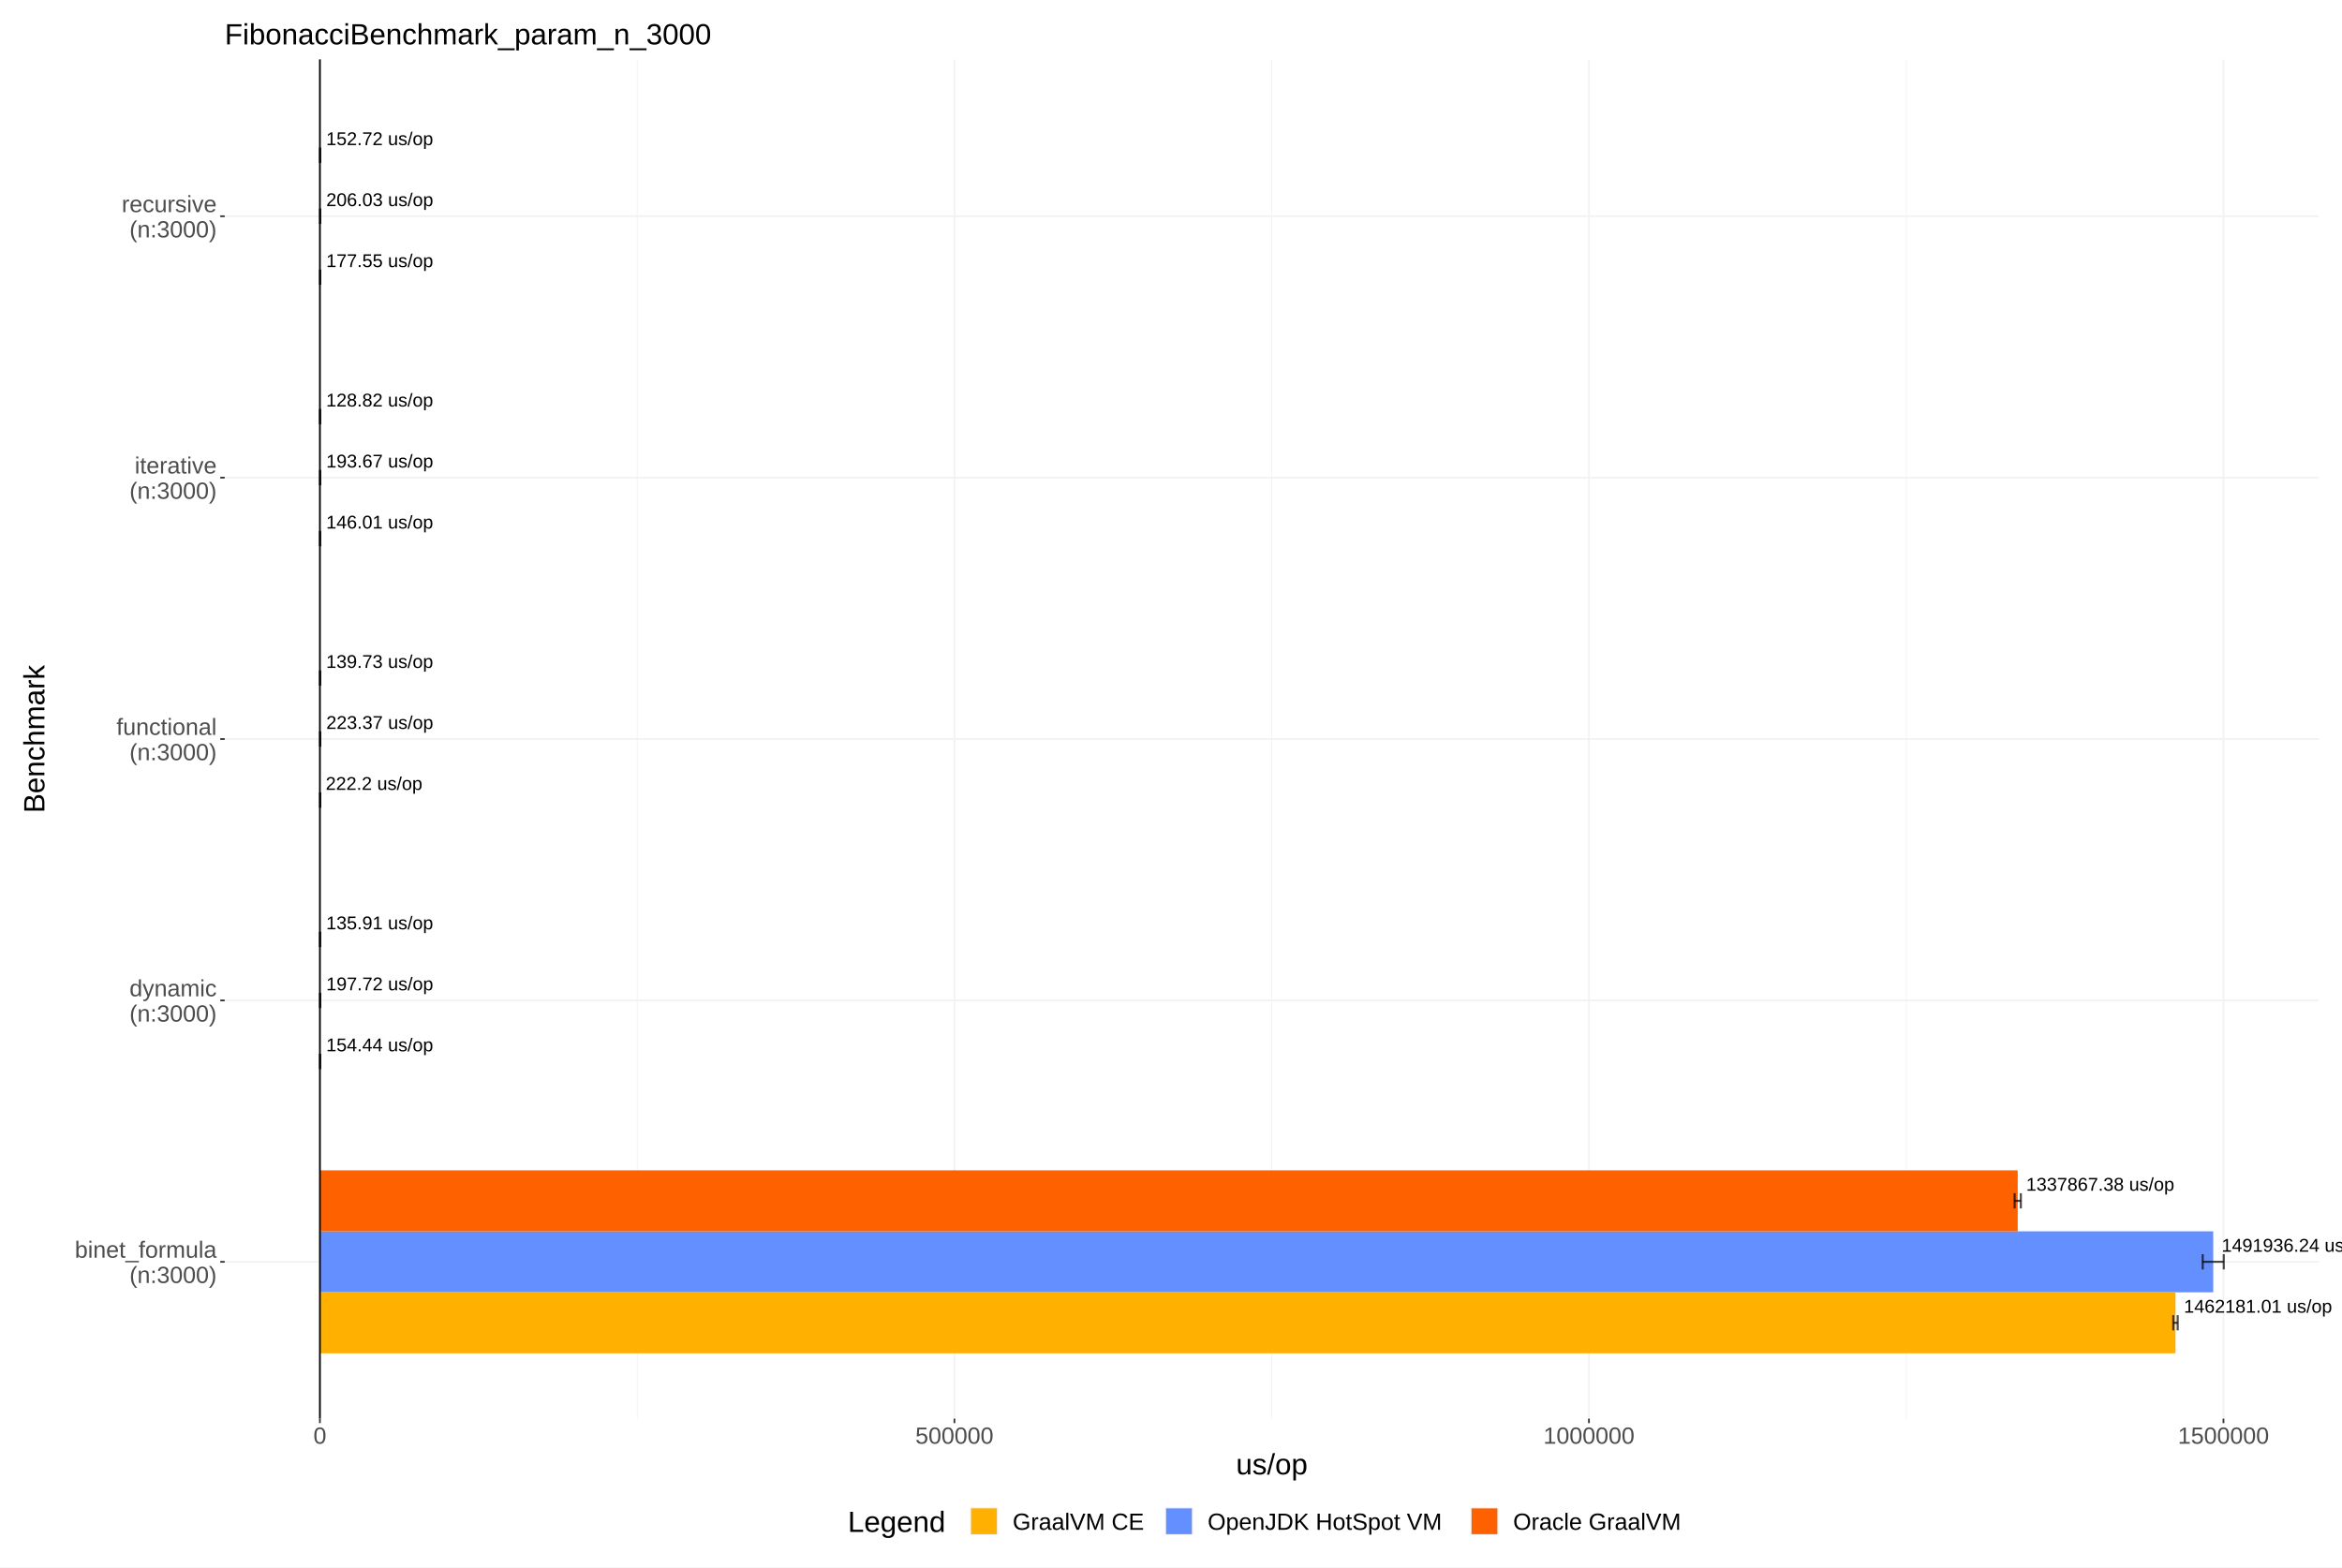
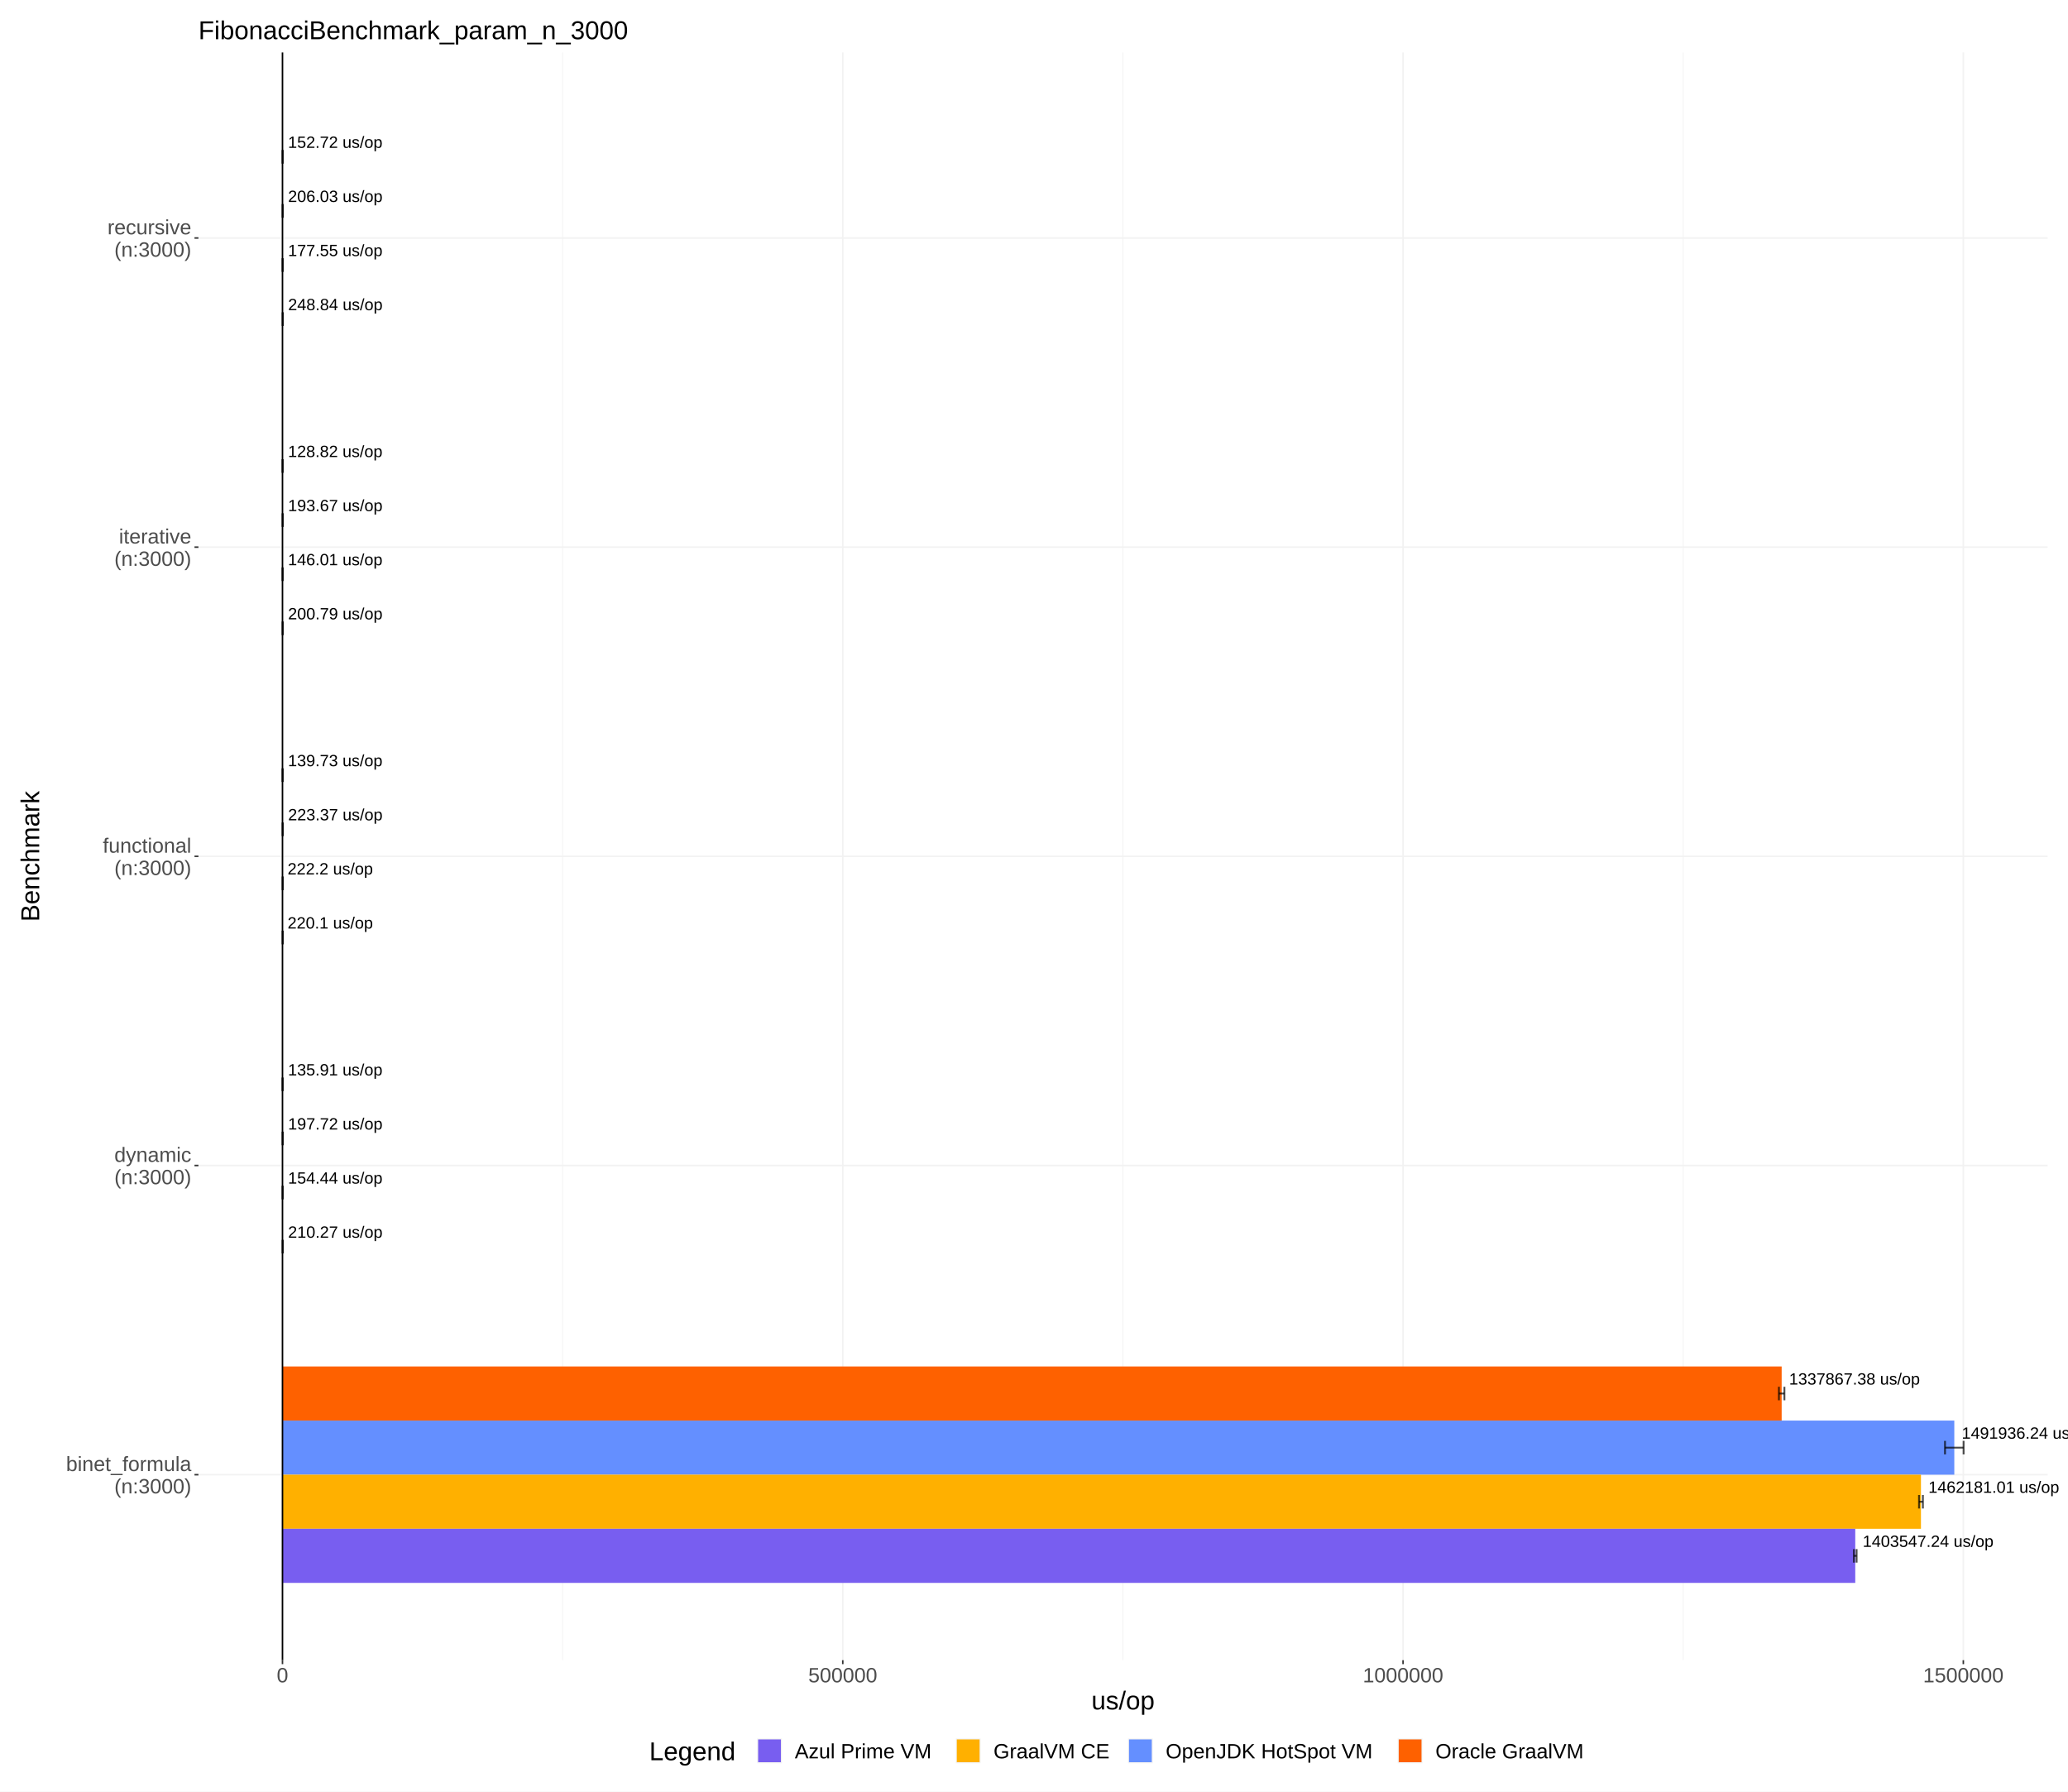
- <svg xmlns="http://www.w3.org/2000/svg" class="svglite" width="1440.00pt" height="963.78pt" viewBox="0 0 1440.00 963.78">
+ <svg xmlns="http://www.w3.org/2000/svg" class="svglite" width="1440.00pt" height="1247.24pt" viewBox="0 0 1440.00 1247.24">
  <defs>
    <style type="text/css">
    .svglite line, .svglite polyline, .svglite polygon, .svglite path, .svglite rect, .svglite circle {
      fill: none;
      stroke: #000000;
      stroke-linecap: round;
      stroke-linejoin: round;
      stroke-miterlimit: 10.00;
    }
    .svglite text {
      white-space: pre;
    }
  </style>
  </defs>
  <rect width="100%" height="100%" style="stroke: none; fill: #FFFFFF;" />
  <defs>
-     <clipPath id="cpMC4wMHwxNDQwLjAwfDAuMDB8OTYzLjc4">
-       <rect x="0.00" y="0.00" width="1440.00" height="963.78" />
+     <clipPath id="cpMC4wMHwxNDQwLjAwfDAuMDB8MTI0Ny4yNA==">
+       <rect x="0.00" y="0.00" width="1440.00" height="1247.24" />
    </clipPath>
  </defs>
-   <g clip-path="url(#cpMC4wMHwxNDQwLjAwfDAuMDB8OTYzLjc4)">
-     <rect x="-0" y="0" width="1440.00" height="963.78" style="stroke-width: 1.07; stroke: #FFFFFF; fill: #FFFFFF;" />
-     <rect x="138.17" y="36.52" width="1287.66" height="835.86" style="stroke-width: 1.07; stroke: none;" />
-     <polyline points="391.77,872.38 391.77,36.52 " style="stroke-width: 0.53; stroke: #F2F2F2; stroke-linecap: butt;" />
-     <polyline points="781.91,872.38 781.91,36.52 " style="stroke-width: 0.53; stroke: #F2F2F2; stroke-linecap: butt;" />
-     <polyline points="1172.05,872.38 1172.05,36.52 " style="stroke-width: 0.53; stroke: #F2F2F2; stroke-linecap: butt;" />
-     <polyline points="138.17,775.94 1425.83,775.94 " style="stroke-width: 1.07; stroke: #F2F2F2; stroke-linecap: butt;" />
-     <polyline points="138.17,615.19 1425.83,615.19 " style="stroke-width: 1.07; stroke: #F2F2F2; stroke-linecap: butt;" />
-     <polyline points="138.17,454.45 1425.83,454.45 " style="stroke-width: 1.07; stroke: #F2F2F2; stroke-linecap: butt;" />
-     <polyline points="138.17,293.71 1425.83,293.71 " style="stroke-width: 1.07; stroke: #F2F2F2; stroke-linecap: butt;" />
-     <polyline points="138.17,132.97 1425.83,132.97 " style="stroke-width: 1.07; stroke: #F2F2F2; stroke-linecap: butt;" />
-     <polyline points="196.70,872.38 196.70,36.52 " style="stroke-width: 1.07; stroke: #F2F2F2; stroke-linecap: butt;" />
-     <polyline points="586.84,872.38 586.84,36.52 " style="stroke-width: 1.07; stroke: #F2F2F2; stroke-linecap: butt;" />
-     <polyline points="976.98,872.38 976.98,36.52 " style="stroke-width: 1.07; stroke: #F2F2F2; stroke-linecap: butt;" />
-     <polyline points="1367.12,872.38 1367.12,36.52 " style="stroke-width: 1.07; stroke: #F2F2F2; stroke-linecap: butt;" />
-     <rect x="196.70" y="757.18" width="1164.13" height="37.51" style="stroke-width: 1.07; stroke: none; stroke-linecap: butt; stroke-linejoin: miter; fill: #648FFF;" />
-     <rect x="196.70" y="794.69" width="1140.91" height="37.51" style="stroke-width: 1.07; stroke: none; stroke-linecap: butt; stroke-linejoin: miter; fill: #FFB000;" />
-     <rect x="196.70" y="719.68" width="1043.91" height="37.51" style="stroke-width: 1.07; stroke: none; stroke-linecap: butt; stroke-linejoin: miter; fill: #FE6100;" />
-     <rect x="196.70" y="596.44" width="0.15" height="37.51" style="stroke-width: 1.07; stroke: none; stroke-linecap: butt; stroke-linejoin: miter; fill: #648FFF;" />
-     <rect x="196.70" y="633.95" width="0.12" height="37.51" style="stroke-width: 1.07; stroke: none; stroke-linecap: butt; stroke-linejoin: miter; fill: #FFB000;" />
-     <rect x="196.70" y="558.93" width="0.11" height="37.51" style="stroke-width: 1.07; stroke: none; stroke-linecap: butt; stroke-linejoin: miter; fill: #FE6100;" />
-     <rect x="196.70" y="435.70" width="0.17" height="37.51" style="stroke-width: 1.07; stroke: none; stroke-linecap: butt; stroke-linejoin: miter; fill: #648FFF;" />
-     <rect x="196.70" y="473.21" width="0.17" height="37.51" style="stroke-width: 1.07; stroke: none; stroke-linecap: butt; stroke-linejoin: miter; fill: #FFB000;" />
-     <rect x="196.70" y="398.19" width="0.11" height="37.51" style="stroke-width: 1.07; stroke: none; stroke-linecap: butt; stroke-linejoin: miter; fill: #FE6100;" />
-     <rect x="196.70" y="274.96" width="0.15" height="37.51" style="stroke-width: 1.07; stroke: none; stroke-linecap: butt; stroke-linejoin: miter; fill: #648FFF;" />
-     <rect x="196.70" y="312.46" width="0.11" height="37.51" style="stroke-width: 1.07; stroke: none; stroke-linecap: butt; stroke-linejoin: miter; fill: #FFB000;" />
-     <rect x="196.70" y="237.45" width="0.10" height="37.51" style="stroke-width: 1.07; stroke: none; stroke-linecap: butt; stroke-linejoin: miter; fill: #FE6100;" />
-     <rect x="196.70" y="114.21" width="0.16" height="37.51" style="stroke-width: 1.07; stroke: none; stroke-linecap: butt; stroke-linejoin: miter; fill: #648FFF;" />
-     <rect x="196.70" y="151.72" width="0.14" height="37.51" style="stroke-width: 1.07; stroke: none; stroke-linecap: butt; stroke-linejoin: miter; fill: #FFB000;" />
-     <rect x="196.70" y="76.71" width="0.12" height="37.51" style="stroke-width: 1.07; stroke: none; stroke-linecap: butt; stroke-linejoin: miter; fill: #FE6100;" />
-     <text x="1366.00" y="769.72" style="font-size: 11.38px; font-family: &quot;Liberation Sans&quot;;" textLength="103.50px" lengthAdjust="spacingAndGlyphs">1491936.24 us/op</text>
-     <text x="1342.79" y="807.22" style="font-size: 11.38px; font-family: &quot;Liberation Sans&quot;;" textLength="103.50px" lengthAdjust="spacingAndGlyphs">1462181.01 us/op</text>
-     <text x="1245.79" y="732.21" style="font-size: 11.38px; font-family: &quot;Liberation Sans&quot;;" textLength="103.50px" lengthAdjust="spacingAndGlyphs">1337867.38 us/op</text>
-     <text x="200.58" y="608.97" style="font-size: 11.38px; font-family: &quot;Liberation Sans&quot;;" textLength="74.56px" lengthAdjust="spacingAndGlyphs">197.72 us/op</text>
-     <text x="200.55" y="646.48" style="font-size: 11.38px; font-family: &quot;Liberation Sans&quot;;" textLength="74.56px" lengthAdjust="spacingAndGlyphs">154.44 us/op</text>
-     <text x="200.53" y="571.47" style="font-size: 11.38px; font-family: &quot;Liberation Sans&quot;;" textLength="74.56px" lengthAdjust="spacingAndGlyphs">135.91 us/op</text>
-     <text x="200.60" y="448.23" style="font-size: 11.38px; font-family: &quot;Liberation Sans&quot;;" textLength="74.56px" lengthAdjust="spacingAndGlyphs">223.37 us/op</text>
-     <text x="200.24" y="485.74" style="font-size: 11.38px; font-family: &quot;Liberation Sans&quot;;" textLength="67.32px" lengthAdjust="spacingAndGlyphs">222.2 us/op</text>
-     <text x="200.53" y="410.72" style="font-size: 11.38px; font-family: &quot;Liberation Sans&quot;;" textLength="74.56px" lengthAdjust="spacingAndGlyphs">139.73 us/op</text>
-     <text x="200.58" y="287.49" style="font-size: 11.38px; font-family: &quot;Liberation Sans&quot;;" textLength="74.56px" lengthAdjust="spacingAndGlyphs">193.67 us/op</text>
-     <text x="200.54" y="325.00" style="font-size: 11.38px; font-family: &quot;Liberation Sans&quot;;" textLength="74.56px" lengthAdjust="spacingAndGlyphs">146.01 us/op</text>
-     <text x="200.53" y="249.98" style="font-size: 11.38px; font-family: &quot;Liberation Sans&quot;;" textLength="74.56px" lengthAdjust="spacingAndGlyphs">128.82 us/op</text>
-     <text x="200.59" y="126.75" style="font-size: 11.38px; font-family: &quot;Liberation Sans&quot;;" textLength="74.56px" lengthAdjust="spacingAndGlyphs">206.03 us/op</text>
-     <text x="200.56" y="164.25" style="font-size: 11.38px; font-family: &quot;Liberation Sans&quot;;" textLength="74.56px" lengthAdjust="spacingAndGlyphs">177.55 us/op</text>
-     <text x="200.54" y="89.24" style="font-size: 11.38px; font-family: &quot;Liberation Sans&quot;;" textLength="74.56px" lengthAdjust="spacingAndGlyphs">152.72 us/op</text>
-     <polyline points="1367.30,780.63 1367.30,771.25 " style="stroke-width: 1.28; stroke: #000000; stroke-opacity: 0.70; stroke-linecap: butt;" />
-     <polyline points="1367.30,775.94 1354.36,775.94 " style="stroke-width: 1.28; stroke: #000000; stroke-opacity: 0.70; stroke-linecap: butt;" />
-     <polyline points="1354.36,780.63 1354.36,771.25 " style="stroke-width: 1.28; stroke: #000000; stroke-opacity: 0.70; stroke-linecap: butt;" />
-     <polyline points="1338.97,818.13 1338.97,808.75 " style="stroke-width: 1.28; stroke: #000000; stroke-opacity: 0.70; stroke-linecap: butt;" />
-     <polyline points="1338.97,813.44 1336.25,813.44 " style="stroke-width: 1.28; stroke: #000000; stroke-opacity: 0.70; stroke-linecap: butt;" />
-     <polyline points="1336.25,818.13 1336.25,808.75 " style="stroke-width: 1.28; stroke: #000000; stroke-opacity: 0.70; stroke-linecap: butt;" />
-     <polyline points="1242.54,743.12 1242.54,733.74 " style="stroke-width: 1.28; stroke: #000000; stroke-opacity: 0.70; stroke-linecap: butt;" />
-     <polyline points="1242.54,738.43 1238.69,738.43 " style="stroke-width: 1.28; stroke: #000000; stroke-opacity: 0.70; stroke-linecap: butt;" />
-     <polyline points="1238.69,743.12 1238.69,733.74 " style="stroke-width: 1.28; stroke: #000000; stroke-opacity: 0.70; stroke-linecap: butt;" />
-     <polyline points="196.85,619.88 196.85,610.51 " style="stroke-width: 1.28; stroke: #000000; stroke-opacity: 0.70; stroke-linecap: butt;" />
-     <polyline points="196.85,615.19 196.85,615.19 " style="stroke-width: 1.28; stroke: #000000; stroke-opacity: 0.70; stroke-linecap: butt;" />
-     <polyline points="196.85,619.88 196.85,610.51 " style="stroke-width: 1.28; stroke: #000000; stroke-opacity: 0.70; stroke-linecap: butt;" />
-     <polyline points="196.82,657.39 196.82,648.01 " style="stroke-width: 1.28; stroke: #000000; stroke-opacity: 0.70; stroke-linecap: butt;" />
-     <polyline points="196.82,652.70 196.82,652.70 " style="stroke-width: 1.28; stroke: #000000; stroke-opacity: 0.70; stroke-linecap: butt;" />
-     <polyline points="196.82,657.39 196.82,648.01 " style="stroke-width: 1.28; stroke: #000000; stroke-opacity: 0.70; stroke-linecap: butt;" />
-     <polyline points="196.80,582.38 196.80,573.00 " style="stroke-width: 1.28; stroke: #000000; stroke-opacity: 0.70; stroke-linecap: butt;" />
-     <polyline points="196.80,577.69 196.80,577.69 " style="stroke-width: 1.28; stroke: #000000; stroke-opacity: 0.70; stroke-linecap: butt;" />
-     <polyline points="196.80,582.38 196.80,573.00 " style="stroke-width: 1.28; stroke: #000000; stroke-opacity: 0.70; stroke-linecap: butt;" />
-     <polyline points="196.87,459.14 196.87,449.76 " style="stroke-width: 1.28; stroke: #000000; stroke-opacity: 0.70; stroke-linecap: butt;" />
-     <polyline points="196.87,454.45 196.87,454.45 " style="stroke-width: 1.28; stroke: #000000; stroke-opacity: 0.70; stroke-linecap: butt;" />
-     <polyline points="196.87,459.14 196.87,449.76 " style="stroke-width: 1.28; stroke: #000000; stroke-opacity: 0.70; stroke-linecap: butt;" />
-     <polyline points="196.87,496.65 196.87,487.27 " style="stroke-width: 1.28; stroke: #000000; stroke-opacity: 0.70; stroke-linecap: butt;" />
-     <polyline points="196.87,491.96 196.87,491.96 " style="stroke-width: 1.28; stroke: #000000; stroke-opacity: 0.70; stroke-linecap: butt;" />
-     <polyline points="196.87,496.65 196.87,487.27 " style="stroke-width: 1.28; stroke: #000000; stroke-opacity: 0.70; stroke-linecap: butt;" />
-     <polyline points="196.81,421.63 196.81,412.26 " style="stroke-width: 1.28; stroke: #000000; stroke-opacity: 0.70; stroke-linecap: butt;" />
-     <polyline points="196.81,416.95 196.81,416.95 " style="stroke-width: 1.28; stroke: #000000; stroke-opacity: 0.70; stroke-linecap: butt;" />
-     <polyline points="196.81,421.63 196.81,412.26 " style="stroke-width: 1.28; stroke: #000000; stroke-opacity: 0.70; stroke-linecap: butt;" />
-     <polyline points="196.85,298.40 196.85,289.02 " style="stroke-width: 1.28; stroke: #000000; stroke-opacity: 0.70; stroke-linecap: butt;" />
-     <polyline points="196.85,293.71 196.85,293.71 " style="stroke-width: 1.28; stroke: #000000; stroke-opacity: 0.70; stroke-linecap: butt;" />
-     <polyline points="196.85,298.40 196.85,289.02 " style="stroke-width: 1.28; stroke: #000000; stroke-opacity: 0.70; stroke-linecap: butt;" />
-     <polyline points="196.81,335.90 196.81,326.53 " style="stroke-width: 1.28; stroke: #000000; stroke-opacity: 0.70; stroke-linecap: butt;" />
-     <polyline points="196.81,331.22 196.81,331.22 " style="stroke-width: 1.28; stroke: #000000; stroke-opacity: 0.70; stroke-linecap: butt;" />
-     <polyline points="196.81,335.90 196.81,326.53 " style="stroke-width: 1.28; stroke: #000000; stroke-opacity: 0.70; stroke-linecap: butt;" />
-     <polyline points="196.80,260.89 196.80,251.52 " style="stroke-width: 1.28; stroke: #000000; stroke-opacity: 0.70; stroke-linecap: butt;" />
-     <polyline points="196.80,256.20 196.80,256.20 " style="stroke-width: 1.28; stroke: #000000; stroke-opacity: 0.70; stroke-linecap: butt;" />
-     <polyline points="196.80,260.89 196.80,251.52 " style="stroke-width: 1.28; stroke: #000000; stroke-opacity: 0.70; stroke-linecap: butt;" />
-     <polyline points="196.86,137.66 196.86,128.28 " style="stroke-width: 1.28; stroke: #000000; stroke-opacity: 0.70; stroke-linecap: butt;" />
-     <polyline points="196.86,132.97 196.86,132.97 " style="stroke-width: 1.28; stroke: #000000; stroke-opacity: 0.70; stroke-linecap: butt;" />
-     <polyline points="196.86,137.66 196.86,128.28 " style="stroke-width: 1.28; stroke: #000000; stroke-opacity: 0.70; stroke-linecap: butt;" />
-     <polyline points="196.84,175.16 196.84,165.79 " style="stroke-width: 1.28; stroke: #000000; stroke-opacity: 0.70; stroke-linecap: butt;" />
-     <polyline points="196.84,170.47 196.84,170.47 " style="stroke-width: 1.28; stroke: #000000; stroke-opacity: 0.70; stroke-linecap: butt;" />
-     <polyline points="196.84,175.16 196.84,165.79 " style="stroke-width: 1.28; stroke: #000000; stroke-opacity: 0.70; stroke-linecap: butt;" />
-     <polyline points="196.82,100.15 196.82,90.77 " style="stroke-width: 1.28; stroke: #000000; stroke-opacity: 0.70; stroke-linecap: butt;" />
-     <polyline points="196.82,95.46 196.82,95.46 " style="stroke-width: 1.28; stroke: #000000; stroke-opacity: 0.70; stroke-linecap: butt;" />
-     <polyline points="196.82,100.15 196.82,90.77 " style="stroke-width: 1.28; stroke: #000000; stroke-opacity: 0.70; stroke-linecap: butt;" />
-     <line x1="196.70" y1="872.38" x2="196.70" y2="36.52" style="stroke-width: 1.07; stroke-linecap: butt;" />
-     <text x="133.24" y="773.41" text-anchor="end" style="font-size: 14.40px;fill: #4D4D4D; font-family: &quot;Liberation Sans&quot;;" textLength="99.45px" lengthAdjust="spacingAndGlyphs">binet_formula</text>
-     <text x="133.24" y="788.96" text-anchor="end" style="font-size: 14.40px;fill: #4D4D4D; font-family: &quot;Liberation Sans&quot;;" textLength="61.83px" lengthAdjust="spacingAndGlyphs">(n:3000)</text>
-     <text x="133.24" y="612.66" text-anchor="end" style="font-size: 14.40px;fill: #4D4D4D; font-family: &quot;Liberation Sans&quot;;" textLength="61.52px" lengthAdjust="spacingAndGlyphs">dynamic</text>
-     <text x="133.24" y="628.22" text-anchor="end" style="font-size: 14.40px;fill: #4D4D4D; font-family: &quot;Liberation Sans&quot;;" textLength="61.83px" lengthAdjust="spacingAndGlyphs">(n:3000)</text>
-     <text x="133.24" y="451.92" text-anchor="end" style="font-size: 14.40px;fill: #4D4D4D; font-family: &quot;Liberation Sans&quot;;" textLength="71.61px" lengthAdjust="spacingAndGlyphs">functional</text>
-     <text x="133.24" y="467.47" text-anchor="end" style="font-size: 14.40px;fill: #4D4D4D; font-family: &quot;Liberation Sans&quot;;" textLength="61.83px" lengthAdjust="spacingAndGlyphs">(n:3000)</text>
-     <text x="133.24" y="291.18" text-anchor="end" style="font-size: 14.40px;fill: #4D4D4D; font-family: &quot;Liberation Sans&quot;;" textLength="60.25px" lengthAdjust="spacingAndGlyphs">iterative</text>
-     <text x="133.24" y="306.73" text-anchor="end" style="font-size: 14.40px;fill: #4D4D4D; font-family: &quot;Liberation Sans&quot;;" textLength="61.83px" lengthAdjust="spacingAndGlyphs">(n:3000)</text>
-     <text x="133.24" y="130.44" text-anchor="end" style="font-size: 14.40px;fill: #4D4D4D; font-family: &quot;Liberation Sans&quot;;" textLength="66.28px" lengthAdjust="spacingAndGlyphs">recursive</text>
-     <text x="133.24" y="145.99" text-anchor="end" style="font-size: 14.40px;fill: #4D4D4D; font-family: &quot;Liberation Sans&quot;;" textLength="61.83px" lengthAdjust="spacingAndGlyphs">(n:3000)</text>
-     <polyline points="135.43,775.94 138.17,775.94 " style="stroke-width: 1.07; stroke: #333333; stroke-linecap: butt;" />
-     <polyline points="135.43,615.19 138.17,615.19 " style="stroke-width: 1.07; stroke: #333333; stroke-linecap: butt;" />
-     <polyline points="135.43,454.45 138.17,454.45 " style="stroke-width: 1.07; stroke: #333333; stroke-linecap: butt;" />
-     <polyline points="135.43,293.71 138.17,293.71 " style="stroke-width: 1.07; stroke: #333333; stroke-linecap: butt;" />
-     <polyline points="135.43,132.97 138.17,132.97 " style="stroke-width: 1.07; stroke: #333333; stroke-linecap: butt;" />
-     <polyline points="196.70,875.12 196.70,872.38 " style="stroke-width: 1.07; stroke: #333333; stroke-linecap: butt;" />
-     <polyline points="586.84,875.12 586.84,872.38 " style="stroke-width: 1.07; stroke: #333333; stroke-linecap: butt;" />
-     <polyline points="976.98,875.12 976.98,872.38 " style="stroke-width: 1.07; stroke: #333333; stroke-linecap: butt;" />
-     <polyline points="1367.12,875.12 1367.12,872.38 " style="stroke-width: 1.07; stroke: #333333; stroke-linecap: butt;" />
-     <text x="196.70" y="887.80" text-anchor="middle" style="font-size: 14.40px;fill: #4D4D4D; font-family: &quot;Liberation Sans&quot;;" textLength="9.16px" lengthAdjust="spacingAndGlyphs">0</text>
-     <text x="586.84" y="887.80" text-anchor="middle" style="font-size: 14.40px;fill: #4D4D4D; font-family: &quot;Liberation Sans&quot;;" textLength="54.95px" lengthAdjust="spacingAndGlyphs">500000</text>
-     <text x="976.98" y="887.80" text-anchor="middle" style="font-size: 14.40px;fill: #4D4D4D; font-family: &quot;Liberation Sans&quot;;" textLength="64.11px" lengthAdjust="spacingAndGlyphs">1000000</text>
-     <text x="1367.12" y="887.80" text-anchor="middle" style="font-size: 14.40px;fill: #4D4D4D; font-family: &quot;Liberation Sans&quot;;" textLength="64.11px" lengthAdjust="spacingAndGlyphs">1500000</text>
-     <text x="782.00" y="906.66" text-anchor="middle" style="font-size: 18.00px; font-family: &quot;Liberation Sans&quot;;" textLength="49.28px" lengthAdjust="spacingAndGlyphs">us/op</text>
-     <text transform="translate(27.30,454.45) rotate(-90)" text-anchor="middle" style="font-size: 18.00px; font-family: &quot;Liberation Sans&quot;;" textLength="102.52px" lengthAdjust="spacingAndGlyphs">Benchmark</text>
-     <rect x="515.81" y="921.37" width="532.38" height="28.24" style="stroke-width: 1.07; stroke: none; fill: #FFFFFF;" />
-     <text x="521.29" y="942.05" style="font-size: 18.00px; font-family: &quot;Liberation Sans&quot;;" textLength="66.12px" lengthAdjust="spacingAndGlyphs">Legend</text>
-     <rect x="596.37" y="926.85" width="17.28" height="17.28" style="stroke-width: 1.07; stroke: none; fill: #F2F2F2;" />
-     <rect x="597.08" y="927.56" width="15.86" height="15.86" style="stroke-width: 1.07; stroke: none; stroke-linecap: butt; stroke-linejoin: miter; fill: #FFB000;" />
-     <rect x="716.27" y="926.85" width="17.28" height="17.28" style="stroke-width: 1.07; stroke: none; fill: #F2F2F2;" />
-     <rect x="716.98" y="927.56" width="15.86" height="15.86" style="stroke-width: 1.07; stroke: none; stroke-linecap: butt; stroke-linejoin: miter; fill: #648FFF;" />
-     <rect x="904.09" y="926.85" width="17.28" height="17.28" style="stroke-width: 1.07; stroke: none; fill: #F2F2F2;" />
-     <rect x="904.80" y="927.56" width="15.86" height="15.86" style="stroke-width: 1.07; stroke: none; stroke-linecap: butt; stroke-linejoin: miter; fill: #FE6100;" />
-     <text x="622.62" y="940.73" style="font-size: 14.40px; font-family: &quot;Liberation Sans&quot;;" textLength="84.69px" lengthAdjust="spacingAndGlyphs">GraalVM CE</text>
-     <text x="742.51" y="940.73" style="font-size: 14.40px; font-family: &quot;Liberation Sans&quot;;" textLength="152.61px" lengthAdjust="spacingAndGlyphs">OpenJDK HotSpot VM</text>
-     <text x="930.34" y="940.73" style="font-size: 14.40px; font-family: &quot;Liberation Sans&quot;;" textLength="112.37px" lengthAdjust="spacingAndGlyphs">Oracle GraalVM</text>
+   <g clip-path="url(#cpMC4wMHwxNDQwLjAwfDAuMDB8MTI0Ny4yNA==)">
+     <rect x="-0" y="0.00" width="1440.00" height="1247.24" style="stroke-width: 1.07; stroke: #FFFFFF; fill: #FFFFFF;" />
+     <rect x="138.17" y="36.52" width="1287.66" height="1119.32" style="stroke-width: 1.07; stroke: none;" />
+     <polyline points="391.77,1155.85 391.77,36.52 " style="stroke-width: 0.53; stroke: #F2F2F2; stroke-linecap: butt;" />
+     <polyline points="781.91,1155.85 781.91,36.52 " style="stroke-width: 0.53; stroke: #F2F2F2; stroke-linecap: butt;" />
+     <polyline points="1172.05,1155.85 1172.05,36.52 " style="stroke-width: 0.53; stroke: #F2F2F2; stroke-linecap: butt;" />
+     <polyline points="138.17,1026.69 1425.83,1026.69 " style="stroke-width: 1.07; stroke: #F2F2F2; stroke-linecap: butt;" />
+     <polyline points="138.17,811.44 1425.83,811.44 " style="stroke-width: 1.07; stroke: #F2F2F2; stroke-linecap: butt;" />
+     <polyline points="138.17,596.18 1425.83,596.18 " style="stroke-width: 1.07; stroke: #F2F2F2; stroke-linecap: butt;" />
+     <polyline points="138.17,380.93 1425.83,380.93 " style="stroke-width: 1.07; stroke: #F2F2F2; stroke-linecap: butt;" />
+     <polyline points="138.17,165.68 1425.83,165.68 " style="stroke-width: 1.07; stroke: #F2F2F2; stroke-linecap: butt;" />
+     <polyline points="196.70,1155.85 196.70,36.52 " style="stroke-width: 1.07; stroke: #F2F2F2; stroke-linecap: butt;" />
+     <polyline points="586.84,1155.85 586.84,36.52 " style="stroke-width: 1.07; stroke: #F2F2F2; stroke-linecap: butt;" />
+     <polyline points="976.98,1155.85 976.98,36.52 " style="stroke-width: 1.07; stroke: #F2F2F2; stroke-linecap: butt;" />
+     <polyline points="1367.12,1155.85 1367.12,36.52 " style="stroke-width: 1.07; stroke: #F2F2F2; stroke-linecap: butt;" />
+     <rect x="196.70" y="989.02" width="1164.13" height="37.67" style="stroke-width: 1.07; stroke: none; stroke-linecap: butt; stroke-linejoin: miter; fill: #648FFF;" />
+     <rect x="196.70" y="1026.69" width="1140.91" height="37.67" style="stroke-width: 1.07; stroke: none; stroke-linecap: butt; stroke-linejoin: miter; fill: #FFB000;" />
+     <rect x="196.70" y="951.35" width="1043.91" height="37.67" style="stroke-width: 1.07; stroke: none; stroke-linecap: butt; stroke-linejoin: miter; fill: #FE6100;" />
+     <rect x="196.70" y="1064.36" width="1095.16" height="37.67" style="stroke-width: 1.07; stroke: none; stroke-linecap: butt; stroke-linejoin: miter; fill: #785EF0;" />
+     <rect x="196.70" y="773.77" width="0.15" height="37.67" style="stroke-width: 1.07; stroke: none; stroke-linecap: butt; stroke-linejoin: miter; fill: #648FFF;" />
+     <rect x="196.70" y="811.44" width="0.12" height="37.67" style="stroke-width: 1.07; stroke: none; stroke-linecap: butt; stroke-linejoin: miter; fill: #FFB000;" />
+     <rect x="196.70" y="736.10" width="0.11" height="37.67" style="stroke-width: 1.07; stroke: none; stroke-linecap: butt; stroke-linejoin: miter; fill: #FE6100;" />
+     <rect x="196.70" y="849.11" width="0.16" height="37.67" style="stroke-width: 1.07; stroke: none; stroke-linecap: butt; stroke-linejoin: miter; fill: #785EF0;" />
+     <rect x="196.70" y="558.51" width="0.17" height="37.67" style="stroke-width: 1.07; stroke: none; stroke-linecap: butt; stroke-linejoin: miter; fill: #648FFF;" />
+     <rect x="196.70" y="596.18" width="0.17" height="37.67" style="stroke-width: 1.07; stroke: none; stroke-linecap: butt; stroke-linejoin: miter; fill: #FFB000;" />
+     <rect x="196.70" y="520.85" width="0.11" height="37.67" style="stroke-width: 1.07; stroke: none; stroke-linecap: butt; stroke-linejoin: miter; fill: #FE6100;" />
+     <rect x="196.70" y="633.85" width="0.17" height="37.67" style="stroke-width: 1.07; stroke: none; stroke-linecap: butt; stroke-linejoin: miter; fill: #785EF0;" />
+     <rect x="196.70" y="343.26" width="0.15" height="37.67" style="stroke-width: 1.07; stroke: none; stroke-linecap: butt; stroke-linejoin: miter; fill: #648FFF;" />
+     <rect x="196.70" y="380.93" width="0.11" height="37.67" style="stroke-width: 1.07; stroke: none; stroke-linecap: butt; stroke-linejoin: miter; fill: #FFB000;" />
+     <rect x="196.70" y="305.59" width="0.10" height="37.67" style="stroke-width: 1.07; stroke: none; stroke-linecap: butt; stroke-linejoin: miter; fill: #FE6100;" />
+     <rect x="196.70" y="418.60" width="0.16" height="37.67" style="stroke-width: 1.07; stroke: none; stroke-linecap: butt; stroke-linejoin: miter; fill: #785EF0;" />
+     <rect x="196.70" y="128.01" width="0.16" height="37.67" style="stroke-width: 1.07; stroke: none; stroke-linecap: butt; stroke-linejoin: miter; fill: #648FFF;" />
+     <rect x="196.70" y="165.68" width="0.14" height="37.67" style="stroke-width: 1.07; stroke: none; stroke-linecap: butt; stroke-linejoin: miter; fill: #FFB000;" />
+     <rect x="196.70" y="90.34" width="0.12" height="37.67" style="stroke-width: 1.07; stroke: none; stroke-linecap: butt; stroke-linejoin: miter; fill: #FE6100;" />
+     <rect x="196.70" y="203.34" width="0.19" height="37.67" style="stroke-width: 1.07; stroke: none; stroke-linecap: butt; stroke-linejoin: miter; fill: #785EF0;" />
+     <text x="1366.00" y="1001.64" style="font-size: 11.38px; font-family: &quot;Liberation Sans&quot;;" textLength="103.50px" lengthAdjust="spacingAndGlyphs">1491936.24 us/op</text>
+     <text x="1342.79" y="1039.31" style="font-size: 11.38px; font-family: &quot;Liberation Sans&quot;;" textLength="103.50px" lengthAdjust="spacingAndGlyphs">1462181.01 us/op</text>
+     <text x="1245.79" y="963.97" style="font-size: 11.38px; font-family: &quot;Liberation Sans&quot;;" textLength="103.50px" lengthAdjust="spacingAndGlyphs">1337867.38 us/op</text>
+     <text x="1297.03" y="1076.98" style="font-size: 11.38px; font-family: &quot;Liberation Sans&quot;;" textLength="103.50px" lengthAdjust="spacingAndGlyphs">1403547.24 us/op</text>
+     <text x="200.58" y="786.38" style="font-size: 11.38px; font-family: &quot;Liberation Sans&quot;;" textLength="74.56px" lengthAdjust="spacingAndGlyphs">197.72 us/op</text>
+     <text x="200.55" y="824.05" style="font-size: 11.38px; font-family: &quot;Liberation Sans&quot;;" textLength="74.56px" lengthAdjust="spacingAndGlyphs">154.44 us/op</text>
+     <text x="200.53" y="748.71" style="font-size: 11.38px; font-family: &quot;Liberation Sans&quot;;" textLength="74.56px" lengthAdjust="spacingAndGlyphs">135.91 us/op</text>
+     <text x="200.59" y="861.72" style="font-size: 11.38px; font-family: &quot;Liberation Sans&quot;;" textLength="74.56px" lengthAdjust="spacingAndGlyphs">210.27 us/op</text>
+     <text x="200.60" y="571.13" style="font-size: 11.38px; font-family: &quot;Liberation Sans&quot;;" textLength="74.56px" lengthAdjust="spacingAndGlyphs">223.37 us/op</text>
+     <text x="200.24" y="608.80" style="font-size: 11.38px; font-family: &quot;Liberation Sans&quot;;" textLength="67.32px" lengthAdjust="spacingAndGlyphs">222.2 us/op</text>
+     <text x="200.53" y="533.46" style="font-size: 11.38px; font-family: &quot;Liberation Sans&quot;;" textLength="74.56px" lengthAdjust="spacingAndGlyphs">139.73 us/op</text>
+     <text x="200.24" y="646.47" style="font-size: 11.38px; font-family: &quot;Liberation Sans&quot;;" textLength="67.32px" lengthAdjust="spacingAndGlyphs">220.1 us/op</text>
+     <text x="200.58" y="355.87" style="font-size: 11.38px; font-family: &quot;Liberation Sans&quot;;" textLength="74.56px" lengthAdjust="spacingAndGlyphs">193.67 us/op</text>
+     <text x="200.54" y="393.54" style="font-size: 11.38px; font-family: &quot;Liberation Sans&quot;;" textLength="74.56px" lengthAdjust="spacingAndGlyphs">146.01 us/op</text>
+     <text x="200.53" y="318.20" style="font-size: 11.38px; font-family: &quot;Liberation Sans&quot;;" textLength="74.56px" lengthAdjust="spacingAndGlyphs">128.82 us/op</text>
+     <text x="200.58" y="431.21" style="font-size: 11.38px; font-family: &quot;Liberation Sans&quot;;" textLength="74.56px" lengthAdjust="spacingAndGlyphs">200.79 us/op</text>
+     <text x="200.59" y="140.62" style="font-size: 11.38px; font-family: &quot;Liberation Sans&quot;;" textLength="74.56px" lengthAdjust="spacingAndGlyphs">206.03 us/op</text>
+     <text x="200.56" y="178.29" style="font-size: 11.38px; font-family: &quot;Liberation Sans&quot;;" textLength="74.56px" lengthAdjust="spacingAndGlyphs">177.55 us/op</text>
+     <text x="200.54" y="102.95" style="font-size: 11.38px; font-family: &quot;Liberation Sans&quot;;" textLength="74.56px" lengthAdjust="spacingAndGlyphs">152.72 us/op</text>
+     <text x="200.62" y="215.96" style="font-size: 11.38px; font-family: &quot;Liberation Sans&quot;;" textLength="74.56px" lengthAdjust="spacingAndGlyphs">248.84 us/op</text>
+     <polyline points="1367.30,1012.57 1367.30,1003.15 " style="stroke-width: 1.28; stroke: #000000; stroke-opacity: 0.70; stroke-linecap: butt;" />
+     <polyline points="1367.30,1007.86 1354.36,1007.86 " style="stroke-width: 1.28; stroke: #000000; stroke-opacity: 0.70; stroke-linecap: butt;" />
+     <polyline points="1354.36,1012.57 1354.36,1003.15 " style="stroke-width: 1.28; stroke: #000000; stroke-opacity: 0.70; stroke-linecap: butt;" />
+     <polyline points="1338.97,1050.24 1338.97,1040.82 " style="stroke-width: 1.28; stroke: #000000; stroke-opacity: 0.70; stroke-linecap: butt;" />
+     <polyline points="1338.97,1045.53 1336.25,1045.53 " style="stroke-width: 1.28; stroke: #000000; stroke-opacity: 0.70; stroke-linecap: butt;" />
+     <polyline points="1336.25,1050.24 1336.25,1040.82 " style="stroke-width: 1.28; stroke: #000000; stroke-opacity: 0.70; stroke-linecap: butt;" />
+     <polyline points="1242.54,974.90 1242.54,965.48 " style="stroke-width: 1.28; stroke: #000000; stroke-opacity: 0.70; stroke-linecap: butt;" />
+     <polyline points="1242.54,970.19 1238.69,970.19 " style="stroke-width: 1.28; stroke: #000000; stroke-opacity: 0.70; stroke-linecap: butt;" />
+     <polyline points="1238.69,974.90 1238.69,965.48 " style="stroke-width: 1.28; stroke: #000000; stroke-opacity: 0.70; stroke-linecap: butt;" />
+     <polyline points="1292.80,1087.91 1292.80,1078.49 " style="stroke-width: 1.28; stroke: #000000; stroke-opacity: 0.70; stroke-linecap: butt;" />
+     <polyline points="1292.80,1083.20 1290.92,1083.20 " style="stroke-width: 1.28; stroke: #000000; stroke-opacity: 0.70; stroke-linecap: butt;" />
+     <polyline points="1290.92,1087.91 1290.92,1078.49 " style="stroke-width: 1.28; stroke: #000000; stroke-opacity: 0.70; stroke-linecap: butt;" />
+     <polyline points="196.85,797.31 196.85,787.90 " style="stroke-width: 1.28; stroke: #000000; stroke-opacity: 0.70; stroke-linecap: butt;" />
+     <polyline points="196.85,792.60 196.85,792.60 " style="stroke-width: 1.28; stroke: #000000; stroke-opacity: 0.70; stroke-linecap: butt;" />
+     <polyline points="196.85,797.31 196.85,787.90 " style="stroke-width: 1.28; stroke: #000000; stroke-opacity: 0.70; stroke-linecap: butt;" />
+     <polyline points="196.82,834.98 196.82,825.57 " style="stroke-width: 1.28; stroke: #000000; stroke-opacity: 0.70; stroke-linecap: butt;" />
+     <polyline points="196.82,830.27 196.82,830.27 " style="stroke-width: 1.28; stroke: #000000; stroke-opacity: 0.70; stroke-linecap: butt;" />
+     <polyline points="196.82,834.98 196.82,825.57 " style="stroke-width: 1.28; stroke: #000000; stroke-opacity: 0.70; stroke-linecap: butt;" />
+     <polyline points="196.80,759.64 196.80,750.23 " style="stroke-width: 1.28; stroke: #000000; stroke-opacity: 0.70; stroke-linecap: butt;" />
+     <polyline points="196.80,754.93 196.80,754.93 " style="stroke-width: 1.28; stroke: #000000; stroke-opacity: 0.70; stroke-linecap: butt;" />
+     <polyline points="196.80,759.64 196.80,750.23 " style="stroke-width: 1.28; stroke: #000000; stroke-opacity: 0.70; stroke-linecap: butt;" />
+     <polyline points="196.86,872.65 196.86,863.23 " style="stroke-width: 1.28; stroke: #000000; stroke-opacity: 0.70; stroke-linecap: butt;" />
+     <polyline points="196.86,867.94 196.86,867.94 " style="stroke-width: 1.28; stroke: #000000; stroke-opacity: 0.70; stroke-linecap: butt;" />
+     <polyline points="196.86,872.65 196.86,863.23 " style="stroke-width: 1.28; stroke: #000000; stroke-opacity: 0.70; stroke-linecap: butt;" />
+     <polyline points="196.87,582.06 196.87,572.64 " style="stroke-width: 1.28; stroke: #000000; stroke-opacity: 0.70; stroke-linecap: butt;" />
+     <polyline points="196.87,577.35 196.87,577.35 " style="stroke-width: 1.28; stroke: #000000; stroke-opacity: 0.70; stroke-linecap: butt;" />
+     <polyline points="196.87,582.06 196.87,572.64 " style="stroke-width: 1.28; stroke: #000000; stroke-opacity: 0.70; stroke-linecap: butt;" />
+     <polyline points="196.87,619.73 196.87,610.31 " style="stroke-width: 1.28; stroke: #000000; stroke-opacity: 0.70; stroke-linecap: butt;" />
+     <polyline points="196.87,615.02 196.87,615.02 " style="stroke-width: 1.28; stroke: #000000; stroke-opacity: 0.70; stroke-linecap: butt;" />
+     <polyline points="196.87,619.73 196.87,610.31 " style="stroke-width: 1.28; stroke: #000000; stroke-opacity: 0.70; stroke-linecap: butt;" />
+     <polyline points="196.81,544.39 196.81,534.97 " style="stroke-width: 1.28; stroke: #000000; stroke-opacity: 0.70; stroke-linecap: butt;" />
+     <polyline points="196.81,539.68 196.81,539.68 " style="stroke-width: 1.28; stroke: #000000; stroke-opacity: 0.70; stroke-linecap: butt;" />
+     <polyline points="196.81,544.39 196.81,534.97 " style="stroke-width: 1.28; stroke: #000000; stroke-opacity: 0.70; stroke-linecap: butt;" />
+     <polyline points="196.87,657.40 196.87,647.98 " style="stroke-width: 1.28; stroke: #000000; stroke-opacity: 0.70; stroke-linecap: butt;" />
+     <polyline points="196.87,652.69 196.87,652.69 " style="stroke-width: 1.28; stroke: #000000; stroke-opacity: 0.70; stroke-linecap: butt;" />
+     <polyline points="196.87,657.40 196.87,647.98 " style="stroke-width: 1.28; stroke: #000000; stroke-opacity: 0.70; stroke-linecap: butt;" />
+     <polyline points="196.85,366.80 196.85,357.39 " style="stroke-width: 1.28; stroke: #000000; stroke-opacity: 0.70; stroke-linecap: butt;" />
+     <polyline points="196.85,362.09 196.85,362.09 " style="stroke-width: 1.28; stroke: #000000; stroke-opacity: 0.70; stroke-linecap: butt;" />
+     <polyline points="196.85,366.80 196.85,357.39 " style="stroke-width: 1.28; stroke: #000000; stroke-opacity: 0.70; stroke-linecap: butt;" />
+     <polyline points="196.81,404.47 196.81,395.06 " style="stroke-width: 1.28; stroke: #000000; stroke-opacity: 0.70; stroke-linecap: butt;" />
+     <polyline points="196.81,399.76 196.81,399.76 " style="stroke-width: 1.28; stroke: #000000; stroke-opacity: 0.70; stroke-linecap: butt;" />
+     <polyline points="196.81,404.47 196.81,395.06 " style="stroke-width: 1.28; stroke: #000000; stroke-opacity: 0.70; stroke-linecap: butt;" />
+     <polyline points="196.80,329.13 196.80,319.72 " style="stroke-width: 1.28; stroke: #000000; stroke-opacity: 0.70; stroke-linecap: butt;" />
+     <polyline points="196.80,324.43 196.80,324.43 " style="stroke-width: 1.28; stroke: #000000; stroke-opacity: 0.70; stroke-linecap: butt;" />
+     <polyline points="196.80,329.13 196.80,319.72 " style="stroke-width: 1.28; stroke: #000000; stroke-opacity: 0.70; stroke-linecap: butt;" />
+     <polyline points="196.86,442.14 196.86,432.73 " style="stroke-width: 1.28; stroke: #000000; stroke-opacity: 0.70; stroke-linecap: butt;" />
+     <polyline points="196.86,437.43 196.85,437.43 " style="stroke-width: 1.28; stroke: #000000; stroke-opacity: 0.70; stroke-linecap: butt;" />
+     <polyline points="196.85,442.14 196.85,432.73 " style="stroke-width: 1.28; stroke: #000000; stroke-opacity: 0.70; stroke-linecap: butt;" />
+     <polyline points="196.86,151.55 196.86,142.13 " style="stroke-width: 1.28; stroke: #000000; stroke-opacity: 0.70; stroke-linecap: butt;" />
+     <polyline points="196.86,146.84 196.86,146.84 " style="stroke-width: 1.28; stroke: #000000; stroke-opacity: 0.70; stroke-linecap: butt;" />
+     <polyline points="196.86,151.55 196.86,142.13 " style="stroke-width: 1.28; stroke: #000000; stroke-opacity: 0.70; stroke-linecap: butt;" />
+     <polyline points="196.84,189.22 196.84,179.80 " style="stroke-width: 1.28; stroke: #000000; stroke-opacity: 0.70; stroke-linecap: butt;" />
+     <polyline points="196.84,184.51 196.84,184.51 " style="stroke-width: 1.28; stroke: #000000; stroke-opacity: 0.70; stroke-linecap: butt;" />
+     <polyline points="196.84,189.22 196.84,179.80 " style="stroke-width: 1.28; stroke: #000000; stroke-opacity: 0.70; stroke-linecap: butt;" />
+     <polyline points="196.82,113.88 196.82,104.46 " style="stroke-width: 1.28; stroke: #000000; stroke-opacity: 0.70; stroke-linecap: butt;" />
+     <polyline points="196.82,109.17 196.82,109.17 " style="stroke-width: 1.28; stroke: #000000; stroke-opacity: 0.70; stroke-linecap: butt;" />
+     <polyline points="196.82,113.88 196.82,104.46 " style="stroke-width: 1.28; stroke: #000000; stroke-opacity: 0.70; stroke-linecap: butt;" />
+     <polyline points="196.89,226.89 196.89,217.47 " style="stroke-width: 1.28; stroke: #000000; stroke-opacity: 0.70; stroke-linecap: butt;" />
+     <polyline points="196.89,222.18 196.89,222.18 " style="stroke-width: 1.28; stroke: #000000; stroke-opacity: 0.70; stroke-linecap: butt;" />
+     <polyline points="196.89,226.89 196.89,217.47 " style="stroke-width: 1.28; stroke: #000000; stroke-opacity: 0.70; stroke-linecap: butt;" />
+     <line x1="196.70" y1="1155.85" x2="196.70" y2="36.52" style="stroke-width: 1.07; stroke-linecap: butt;" />
+     <text x="133.24" y="1024.16" text-anchor="end" style="font-size: 14.40px;fill: #4D4D4D; font-family: &quot;Liberation Sans&quot;;" textLength="99.45px" lengthAdjust="spacingAndGlyphs">binet_formula</text>
+     <text x="133.24" y="1039.72" text-anchor="end" style="font-size: 14.40px;fill: #4D4D4D; font-family: &quot;Liberation Sans&quot;;" textLength="61.83px" lengthAdjust="spacingAndGlyphs">(n:3000)</text>
+     <text x="133.24" y="808.91" text-anchor="end" style="font-size: 14.40px;fill: #4D4D4D; font-family: &quot;Liberation Sans&quot;;" textLength="61.52px" lengthAdjust="spacingAndGlyphs">dynamic</text>
+     <text x="133.24" y="824.46" text-anchor="end" style="font-size: 14.40px;fill: #4D4D4D; font-family: &quot;Liberation Sans&quot;;" textLength="61.83px" lengthAdjust="spacingAndGlyphs">(n:3000)</text>
+     <text x="133.24" y="593.65" text-anchor="end" style="font-size: 14.40px;fill: #4D4D4D; font-family: &quot;Liberation Sans&quot;;" textLength="71.61px" lengthAdjust="spacingAndGlyphs">functional</text>
+     <text x="133.24" y="609.21" text-anchor="end" style="font-size: 14.40px;fill: #4D4D4D; font-family: &quot;Liberation Sans&quot;;" textLength="61.83px" lengthAdjust="spacingAndGlyphs">(n:3000)</text>
+     <text x="133.24" y="378.40" text-anchor="end" style="font-size: 14.40px;fill: #4D4D4D; font-family: &quot;Liberation Sans&quot;;" textLength="60.25px" lengthAdjust="spacingAndGlyphs">iterative</text>
+     <text x="133.24" y="393.95" text-anchor="end" style="font-size: 14.40px;fill: #4D4D4D; font-family: &quot;Liberation Sans&quot;;" textLength="61.83px" lengthAdjust="spacingAndGlyphs">(n:3000)</text>
+     <text x="133.24" y="163.14" text-anchor="end" style="font-size: 14.40px;fill: #4D4D4D; font-family: &quot;Liberation Sans&quot;;" textLength="66.28px" lengthAdjust="spacingAndGlyphs">recursive</text>
+     <text x="133.24" y="178.70" text-anchor="end" style="font-size: 14.40px;fill: #4D4D4D; font-family: &quot;Liberation Sans&quot;;" textLength="61.83px" lengthAdjust="spacingAndGlyphs">(n:3000)</text>
+     <polyline points="135.43,1026.69 138.17,1026.69 " style="stroke-width: 1.07; stroke: #333333; stroke-linecap: butt;" />
+     <polyline points="135.43,811.44 138.17,811.44 " style="stroke-width: 1.07; stroke: #333333; stroke-linecap: butt;" />
+     <polyline points="135.43,596.18 138.17,596.18 " style="stroke-width: 1.07; stroke: #333333; stroke-linecap: butt;" />
+     <polyline points="135.43,380.93 138.17,380.93 " style="stroke-width: 1.07; stroke: #333333; stroke-linecap: butt;" />
+     <polyline points="135.43,165.68 138.17,165.68 " style="stroke-width: 1.07; stroke: #333333; stroke-linecap: butt;" />
+     <polyline points="196.70,1158.59 196.70,1155.85 " style="stroke-width: 1.07; stroke: #333333; stroke-linecap: butt;" />
+     <polyline points="586.84,1158.59 586.84,1155.85 " style="stroke-width: 1.07; stroke: #333333; stroke-linecap: butt;" />
+     <polyline points="976.98,1158.59 976.98,1155.85 " style="stroke-width: 1.07; stroke: #333333; stroke-linecap: butt;" />
+     <polyline points="1367.12,1158.59 1367.12,1155.85 " style="stroke-width: 1.07; stroke: #333333; stroke-linecap: butt;" />
+     <text x="196.70" y="1171.27" text-anchor="middle" style="font-size: 14.40px;fill: #4D4D4D; font-family: &quot;Liberation Sans&quot;;" textLength="9.16px" lengthAdjust="spacingAndGlyphs">0</text>
+     <text x="586.84" y="1171.27" text-anchor="middle" style="font-size: 14.40px;fill: #4D4D4D; font-family: &quot;Liberation Sans&quot;;" textLength="54.95px" lengthAdjust="spacingAndGlyphs">500000</text>
+     <text x="976.98" y="1171.27" text-anchor="middle" style="font-size: 14.40px;fill: #4D4D4D; font-family: &quot;Liberation Sans&quot;;" textLength="64.11px" lengthAdjust="spacingAndGlyphs">1000000</text>
+     <text x="1367.12" y="1171.27" text-anchor="middle" style="font-size: 14.40px;fill: #4D4D4D; font-family: &quot;Liberation Sans&quot;;" textLength="64.11px" lengthAdjust="spacingAndGlyphs">1500000</text>
+     <text x="782.00" y="1190.13" text-anchor="middle" style="font-size: 18.00px; font-family: &quot;Liberation Sans&quot;;" textLength="49.28px" lengthAdjust="spacingAndGlyphs">us/op</text>
+     <text transform="translate(27.30,596.18) rotate(-90)" text-anchor="middle" style="font-size: 18.00px; font-family: &quot;Liberation Sans&quot;;" textLength="102.52px" lengthAdjust="spacingAndGlyphs">Benchmark</text>
+     <rect x="446.63" y="1204.83" width="670.73" height="28.24" style="stroke-width: 1.07; stroke: none; fill: #FFFFFF;" />
+     <text x="452.11" y="1225.51" style="font-size: 18.00px; font-family: &quot;Liberation Sans&quot;;" textLength="66.12px" lengthAdjust="spacingAndGlyphs">Legend</text>
+     <rect x="527.20" y="1210.31" width="17.28" height="17.28" style="stroke-width: 1.07; stroke: none; fill: #F2F2F2;" />
+     <rect x="527.91" y="1211.02" width="15.86" height="15.86" style="stroke-width: 1.07; stroke: none; stroke-linecap: butt; stroke-linejoin: miter; fill: #785EF0;" />
+     <rect x="665.54" y="1210.31" width="17.28" height="17.28" style="stroke-width: 1.07; stroke: none; fill: #F2F2F2;" />
+     <rect x="666.25" y="1211.02" width="15.86" height="15.86" style="stroke-width: 1.07; stroke: none; stroke-linecap: butt; stroke-linejoin: miter; fill: #FFB000;" />
+     <rect x="785.44" y="1210.31" width="17.28" height="17.28" style="stroke-width: 1.07; stroke: none; fill: #F2F2F2;" />
+     <rect x="786.15" y="1211.02" width="15.86" height="15.86" style="stroke-width: 1.07; stroke: none; stroke-linecap: butt; stroke-linejoin: miter; fill: #648FFF;" />
+     <rect x="973.27" y="1210.31" width="17.28" height="17.28" style="stroke-width: 1.07; stroke: none; fill: #F2F2F2;" />
+     <rect x="973.97" y="1211.02" width="15.86" height="15.86" style="stroke-width: 1.07; stroke: none; stroke-linecap: butt; stroke-linejoin: miter; fill: #FE6100;" />
+     <text x="553.44" y="1224.20" style="font-size: 14.40px; font-family: &quot;Liberation Sans&quot;;" textLength="103.13px" lengthAdjust="spacingAndGlyphs">Azul Prime VM</text>
+     <text x="691.79" y="1224.20" style="font-size: 14.40px; font-family: &quot;Liberation Sans&quot;;" textLength="84.69px" lengthAdjust="spacingAndGlyphs">GraalVM CE</text>
+     <text x="811.69" y="1224.20" style="font-size: 14.40px; font-family: &quot;Liberation Sans&quot;;" textLength="152.61px" lengthAdjust="spacingAndGlyphs">OpenJDK HotSpot VM</text>
+     <text x="999.51" y="1224.20" style="font-size: 14.40px; font-family: &quot;Liberation Sans&quot;;" textLength="112.37px" lengthAdjust="spacingAndGlyphs">Oracle GraalVM</text>
    <text x="138.17" y="27.30" style="font-size: 18.00px; font-family: &quot;Liberation Sans&quot;;" textLength="328.90px" lengthAdjust="spacingAndGlyphs">FibonacciBenchmark_param_n_3000</text>
  </g>
</svg>
